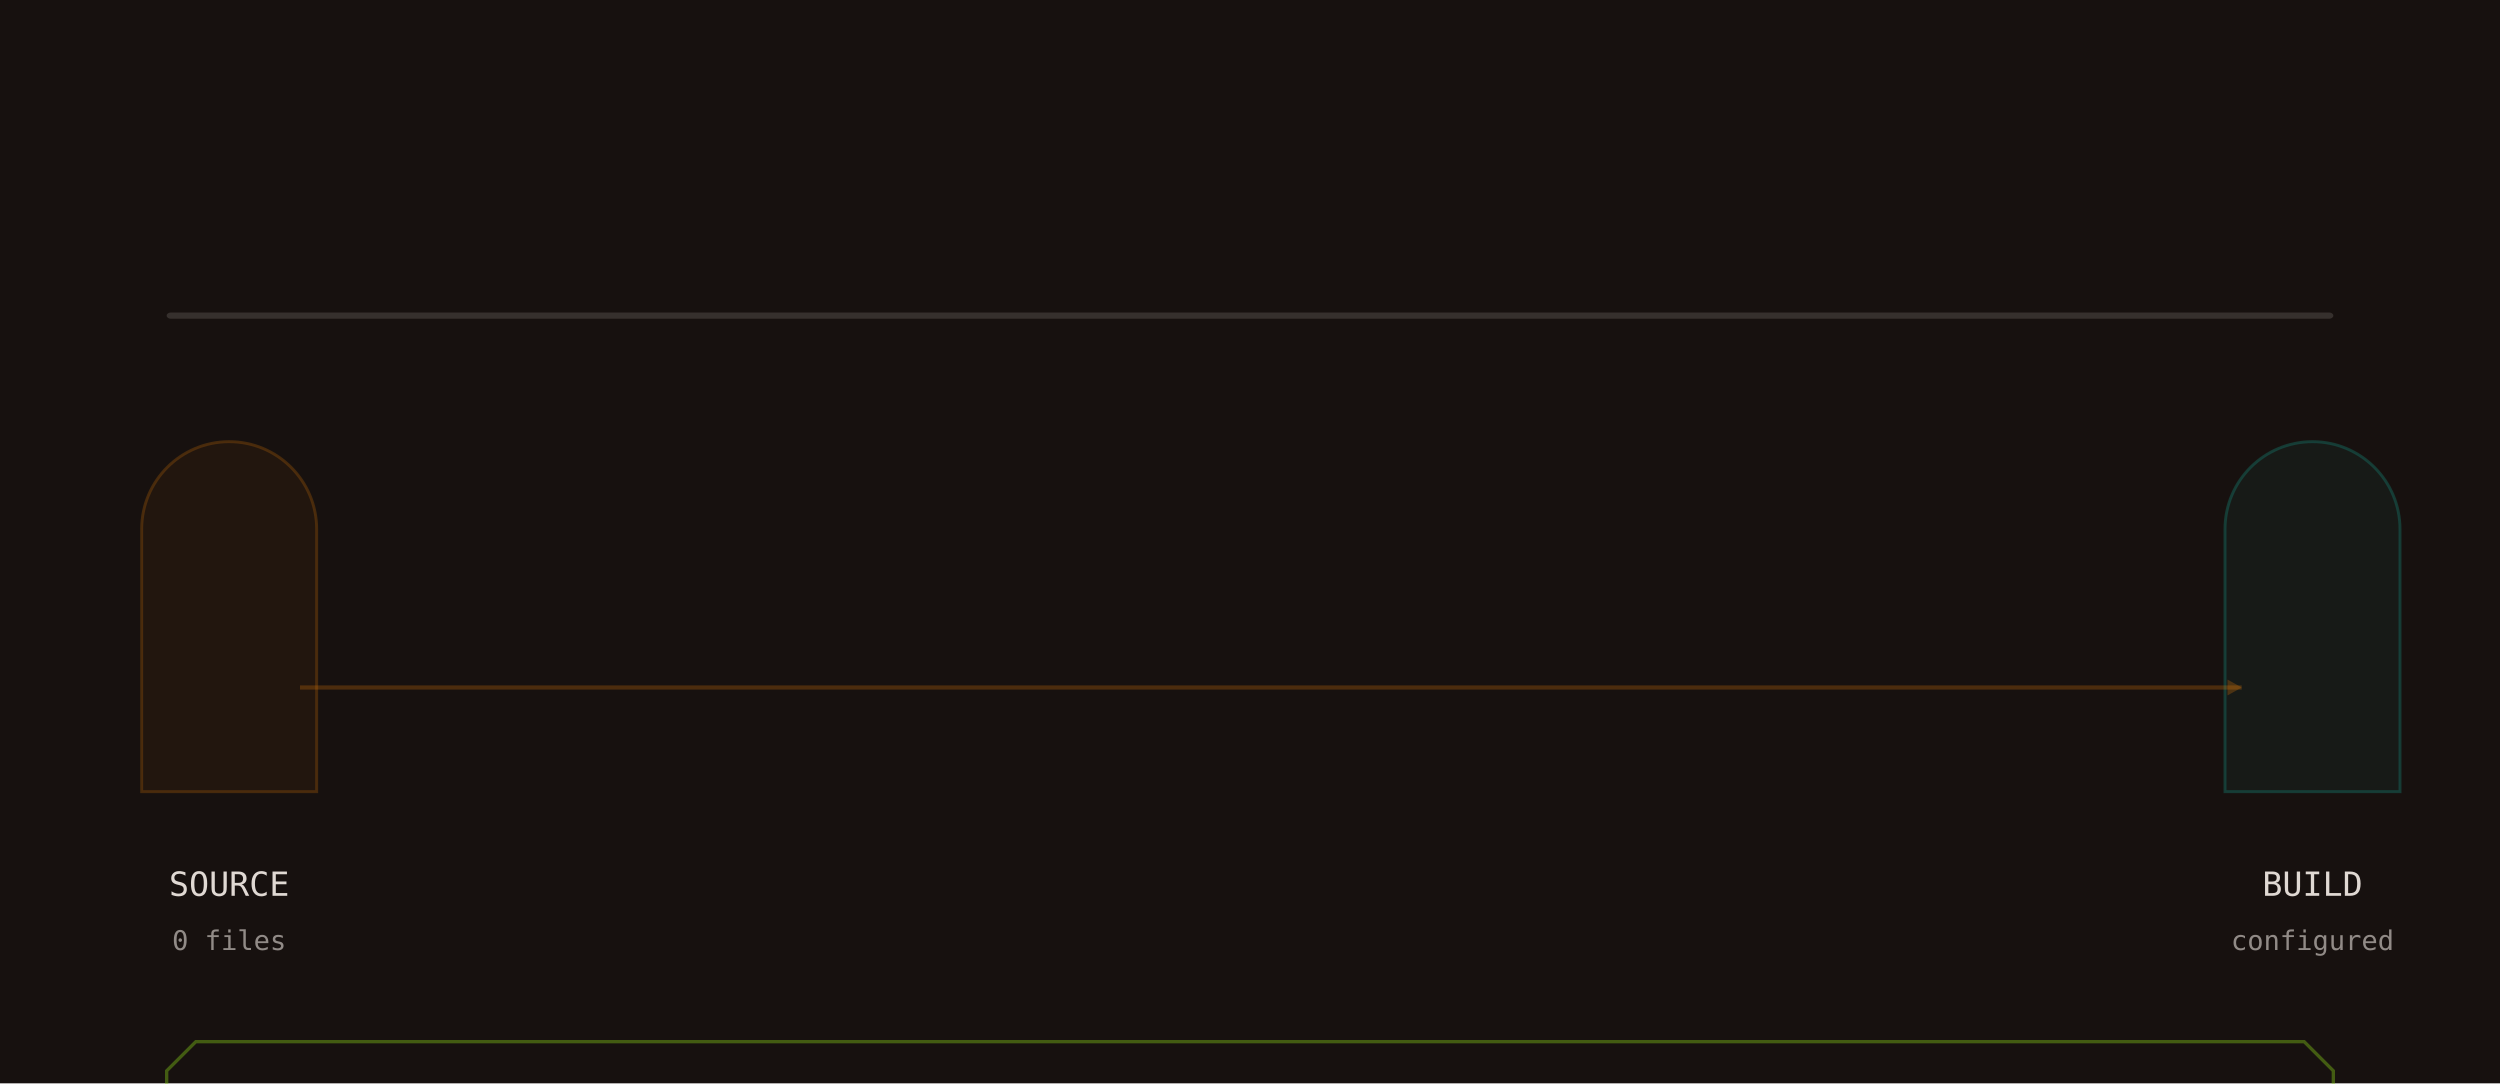
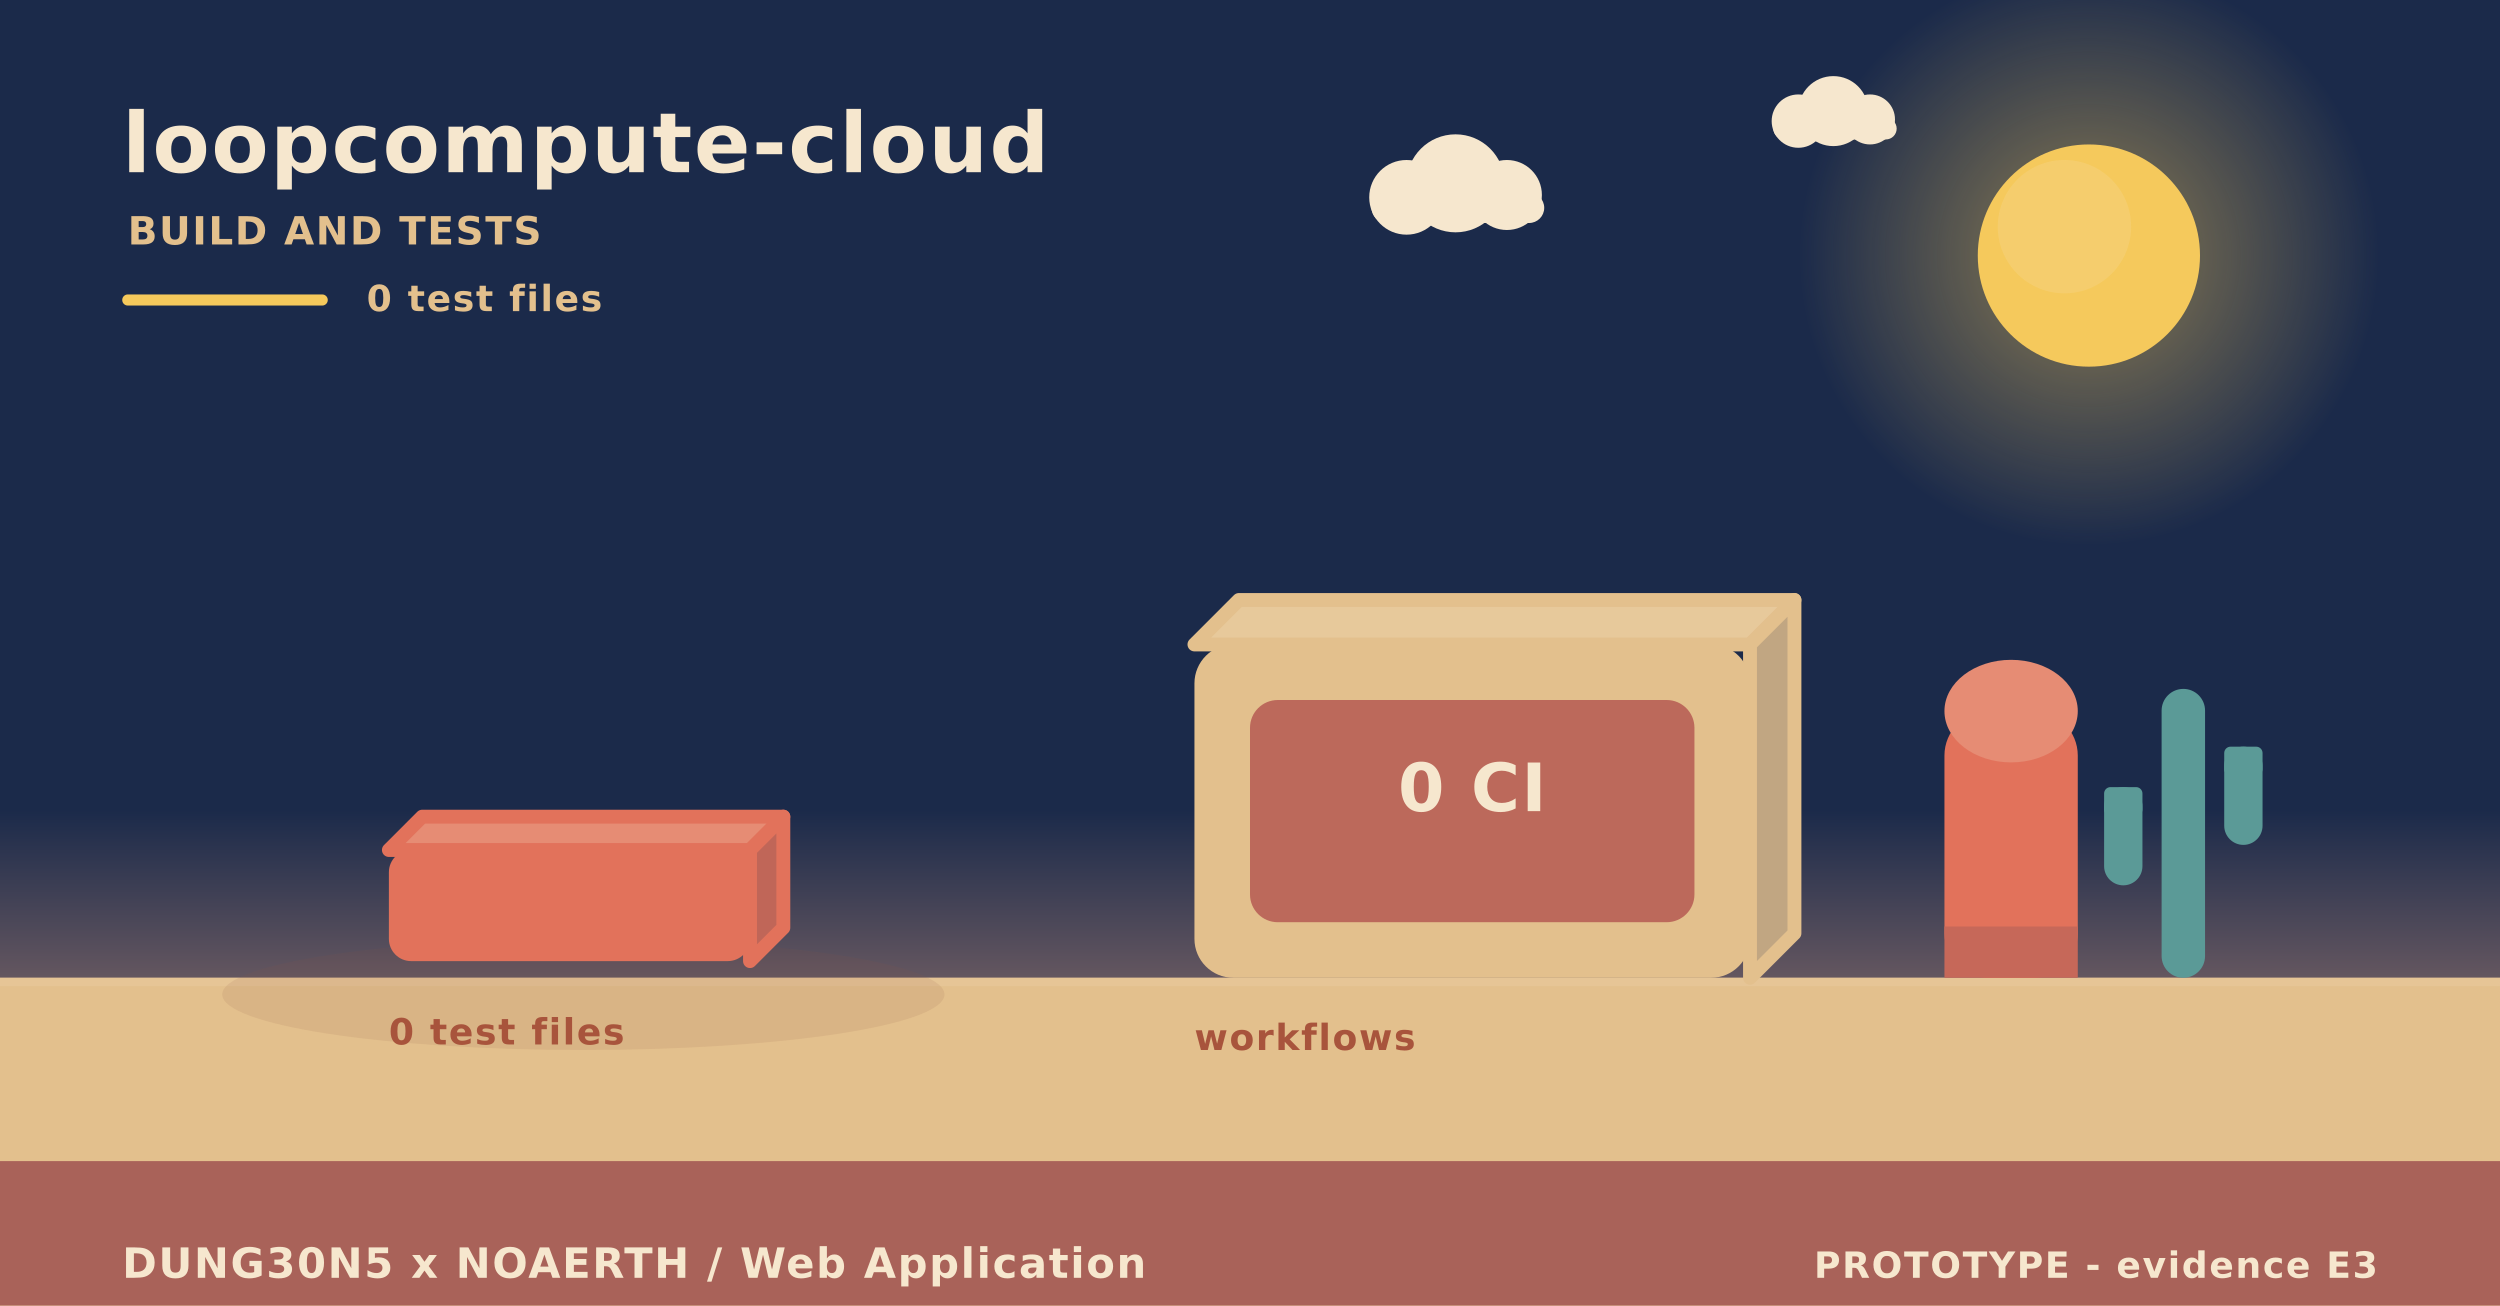
- <svg xmlns="http://www.w3.org/2000/svg" viewBox="0 0 1200 520" width="1200" height="520" role="img" aria-label="loopcompute-cloud build evidence">
-   <rect width="1200" height="520" fill="#17110f" />
-   <defs>
-     <linearGradient id="gb" x1="0" y1="0" x2="1" y2="1">
-       <stop offset="0%" stop-color="#d97706" />
-       <stop offset="100%" stop-color="#14b8a6" />
-     </linearGradient>
-   </defs>
-   <rect x="80.00" y="150.00" width="1040.00" height="3.00" rx="2.00" fill="rgba(246,239,233,0.140)" opacity="1.00" />
-   <path d="M68.00,380.00 L68.00,254.00 A42.00,42.00 0 0 1 152.00,254.00 L152.00,380.00 Z" fill="rgba(217,119,6,0.100)" opacity="0.55" stroke="rgba(217,119,6,0.450)" stroke-width="1.4" />
-   <polygon points="-192.26,189.00 -136.83,221.00 -136.83,157.00 -192.26,125.00" fill="#4d760d" opacity="0.95" />
-   <polygon points="-247.68,221.00 -192.26,253.00 -192.26,189.00 -247.68,157.00" fill="#109081" opacity="0.95" />
-   <polygon points="-192.26,125.00 -136.83,157.00 -192.26,189.00 -247.68,157.00" fill="#d97706" opacity="0.95" />
-   <text x="110" y="430" font-family="ui-monospace,Menlo,monospace" font-size="16" fill="rgba(246,239,233,0.900)" text-anchor="middle">SOURCE</text>
-   <text x="110" y="456" font-family="ui-monospace,Menlo,monospace" font-size="13" fill="rgba(246,239,233,0.550)" text-anchor="middle">0 files</text>
-   <path d="M1068.00,380.00 L1068.00,254.00 A42.00,42.00 0 0 1 1152.00,254.00 L1152.00,380.00 Z" fill="rgba(20,184,166,0.100)" opacity="0.55" stroke="rgba(20,184,166,0.450)" stroke-width="1.4" />
-   <polygon points="673.77,689.00 729.19,721.00 729.19,657.00 673.77,625.00" fill="#4d760d" opacity="0.95" />
-   <polygon points="618.34,721.00 673.77,753.00 673.77,689.00 618.34,657.00" fill="#109081" opacity="0.95" />
-   <polygon points="673.77,625.00 729.19,657.00 673.77,689.00 618.34,657.00" fill="#14b8a6" opacity="0.95" />
-   <text x="1110" y="430" font-family="ui-monospace,Menlo,monospace" font-size="16" fill="rgba(246,239,233,0.900)" text-anchor="middle">BUILD</text>
-   <text x="1110" y="456" font-family="ui-monospace,Menlo,monospace" font-size="13" fill="rgba(246,239,233,0.550)" text-anchor="middle">configured</text>
-   <line x1="144.00" y1="330.00" x2="1076.00" y2="330.00" stroke="rgba(217,119,6,0.500)" stroke-width="2.00" opacity="0.55" />
-   <polygon points="1076.00,330.00 1069.20,326.20 1069.20,333.80" fill="rgba(217,119,6,0.500)" opacity="0.55" />
-   <path d="M94.00,500.00 H1106.00 L1120.00,514.00 V546.00 L1106.00,560.00 H94.00 L80.00,546.00 V514.00 Z" fill="none" stroke="rgba(132,204,22,0.500)" stroke-width="1.60" opacity="0.80" />
-   <text x="600" y="536" font-family="ui-monospace,Menlo,monospace" font-size="16" fill="rgba(132,204,22,0.950)" text-anchor="middle">no test suite present in this repository — shown as measured, not implied</text>
+ <svg xmlns="http://www.w3.org/2000/svg" width="900" height="470" viewBox="0 0 900 470" role="img" aria-label="loopcompute-cloud - how it is verified">
+   <linearGradient id="skyb" x1="0" y1="0" x2="0" y2="1">
+     <stop offset="0" stop-color="#1b2a4a" />
+     <stop offset="0.62" stop-color="#1b2a4a" />
+     <stop offset="1" stop-color="#f3ad8a" />
+   </linearGradient>
+   <rect width="900" height="470" fill="url(#skyb)" />
+   <radialGradient id="sunb">
+     <stop offset="0.35" stop-color="#f5c95c" stop-opacity="0.34" />
+     <stop offset="1" stop-color="#f5c95c" stop-opacity="0" />
+   </radialGradient>
+   <circle cx="752" cy="92" r="104" fill="url(#sunb)" />
+   <circle cx="752" cy="92" r="40" fill="#f5c95c" />
+   <circle cx="743.2" cy="81.6" r="24" fill="#f5d27e" opacity="0.5" />
+   <g>
+     <circle cx="524" cy="66" r="17.64" fill="#f6e7ce" />
+     <circle cx="506.36" cy="71.04" r="13.44" fill="#f6e7ce" />
+     <circle cx="542.48" cy="70.2" r="12.6" fill="#f6e7ce" />
+     <rect x="493.76" y="69.36" width="62.16" height="10.92" rx="5.46" fill="#f6e7ce" />
+   </g>
+   <g>
+     <circle cx="660" cy="40" r="12.6" fill="#f6e7ce" />
+     <circle cx="647.4" cy="43.6" r="9.6" fill="#f6e7ce" />
+     <circle cx="673.2" cy="43" r="9" fill="#f6e7ce" />
+     <rect x="638.4" y="42.4" width="44.4" height="7.8" rx="3.9" fill="#f6e7ce" />
+   </g>
+   <rect x="0" y="352" width="900" height="118" fill="#e3c08d" />
+   <rect x="0" y="352" width="900" height="3" fill="#e6c596" />
+   <text x="44" y="62" font-family="Verdana,DejaVu Sans,sans-serif" font-size="30" font-weight="700" letter-spacing="0.6" fill="#f6e7ce" text-anchor="start">loopcompute-cloud</text>
+   <text x="46" y="88" font-family="Verdana,DejaVu Sans,sans-serif" font-size="14" font-weight="700" letter-spacing="0.6" fill="#e3c08d" text-anchor="start">BUILD AND TESTS</text>
+   <rect x="44" y="106" width="74" height="4" rx="2" fill="#f5c95c" />
+   <text x="132" y="112" font-family="Verdana,DejaVu Sans,sans-serif" font-size="13" font-weight="700" letter-spacing="0.6" fill="#e3c08d" text-anchor="start">0 test files</text>
+   <ellipse cx="210" cy="358" rx="130" ry="20" fill="rgba(138,90,68,0.11)" />
+   <path d="M140,306 L270,306 L282,294 L152,294 Z" fill="#e68c74" stroke="#e2725b" stroke-width="5" stroke-linejoin="round" />
+   <path d="M270,306 L282,294 L282,334 L270,346 Z" fill="#c06658" stroke="#e2725b" stroke-width="5" stroke-linejoin="round" />
+   <rect x="140" y="306" width="130" height="40" rx="8" fill="#e2725b" />
+   <text x="140" y="376" font-family="Verdana,DejaVu Sans,sans-serif" font-size="13" font-weight="700" letter-spacing="0.6" fill="#a8543c" text-anchor="start">0 test files</text>
+   <path d="M430,232 L630,232 L646,216 L446,216 Z" fill="#e7c99b" stroke="#e3c08d" stroke-width="5" stroke-linejoin="round" />
+   <path d="M630,232 L646,216 L646,336 L630,352 Z" fill="#c1a682" stroke="#e3c08d" stroke-width="5" stroke-linejoin="round" />
+   <rect x="430" y="232" width="200" height="120" rx="14" fill="#e3c08d" />
+   <rect x="450" y="252" width="160" height="80" rx="10" fill="#ba6458" opacity="0.94" />
+   <text x="530" y="292" font-family="Verdana,DejaVu Sans,sans-serif" font-size="24" font-weight="700" letter-spacing="0.6" fill="#f6e7ce" text-anchor="middle">0 CI</text>
+   <text x="430" y="378" font-family="Verdana,DejaVu Sans,sans-serif" font-size="13" font-weight="700" letter-spacing="0.6" fill="#a8543c" text-anchor="start">workflows</text>
+   <rect x="700" y="256" width="48" height="96" rx="16" fill="#e2725b" />
+   <ellipse cx="724" cy="256" rx="24" ry="18.46" fill="#e68c74" />
+   <rect x="700" y="333.54" width="48" height="18.46" fill="#c66859" />
+   <rect x="778.18" y="248" width="15.64" height="104" rx="7.82" fill="#5b9a97" />
+   <rect x="757.48" y="283.36" width="13.8" height="35.36" rx="6.9" fill="#5b9a97" />
+   <rect x="757.48" y="283.36" width="13.8" height="10.4" rx="2.3" fill="#5b9a97" />
+   <rect x="800.72" y="268.8" width="13.8" height="35.36" rx="6.9" fill="#5b9a97" />
+   <rect x="800.72" y="268.8" width="13.8" height="10.4" rx="2.3" fill="#5b9a97" />
+   <rect x="0" y="418" width="900" height="52" rx="0" fill="#a65c56" opacity="0.94" />
+   <text x="44" y="460" font-family="Verdana,DejaVu Sans,sans-serif" font-size="15" font-weight="700" letter-spacing="0.6" fill="#f6e7ce" text-anchor="start">DUNG30N5 x NOAERTH  /  Web Application</text>
+   <text x="856" y="460" font-family="Verdana,DejaVu Sans,sans-serif" font-size="13" font-weight="700" letter-spacing="0.6" fill="#f6e7ce" text-anchor="end">PROTOTYPE  -  evidence E3</text>
</svg>
